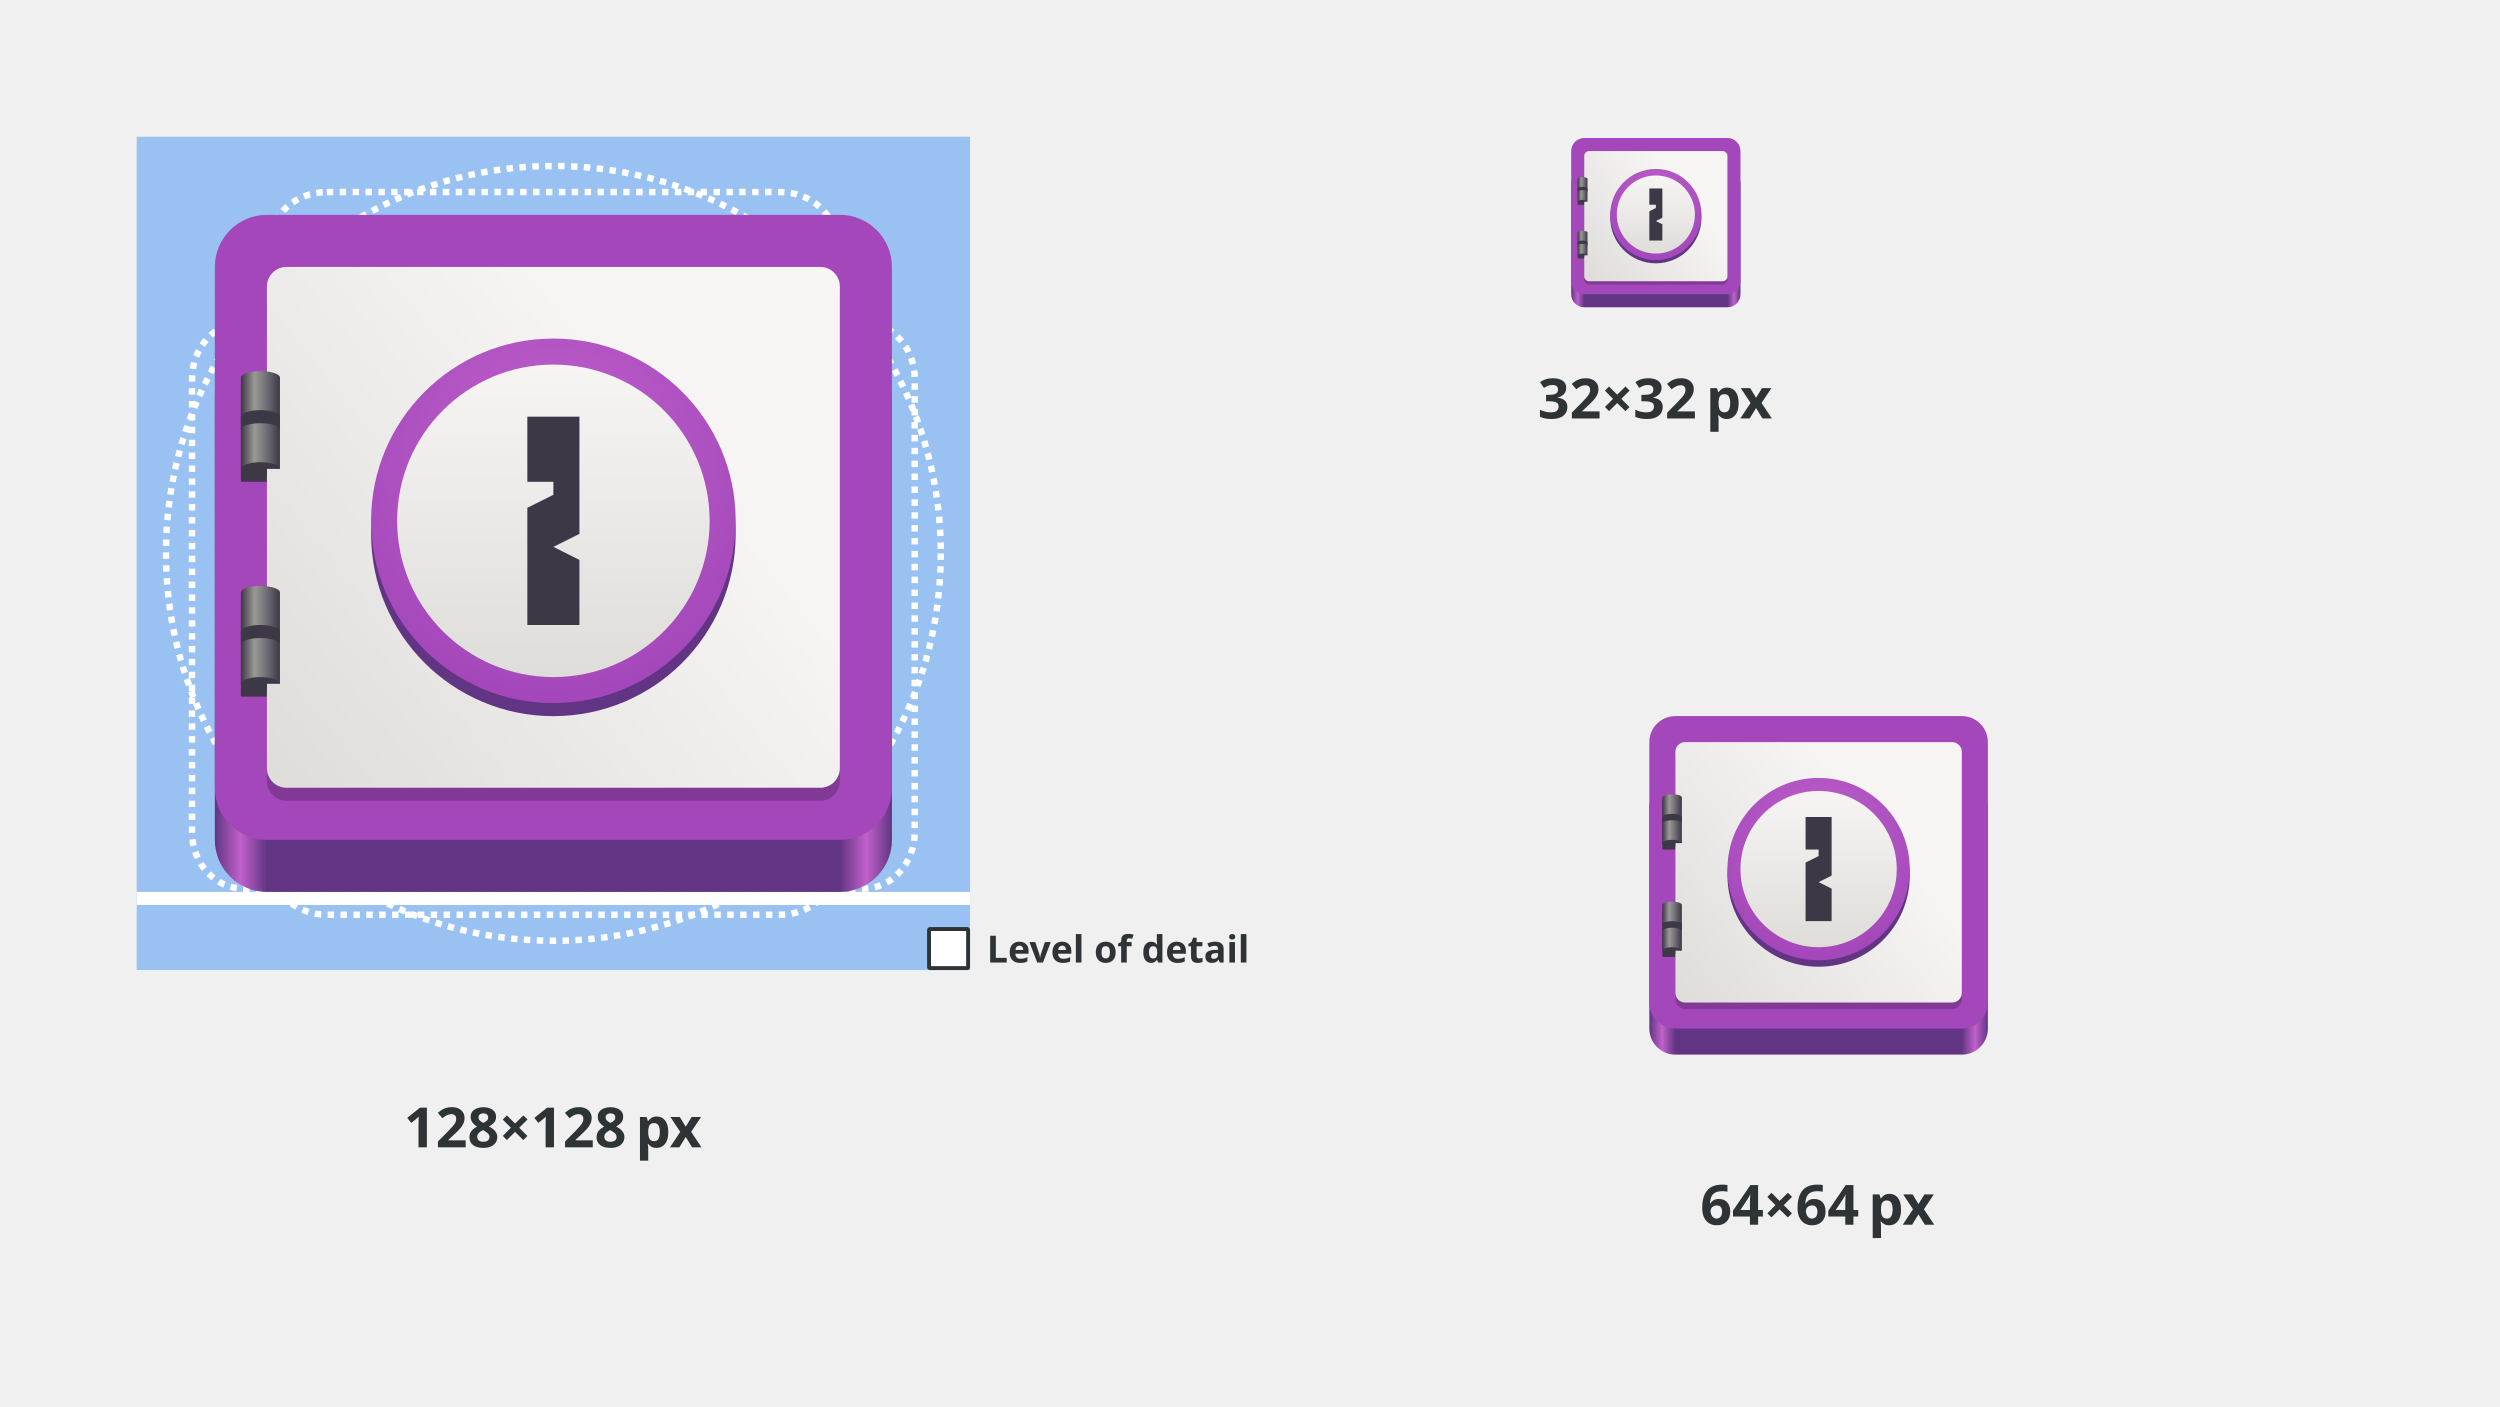
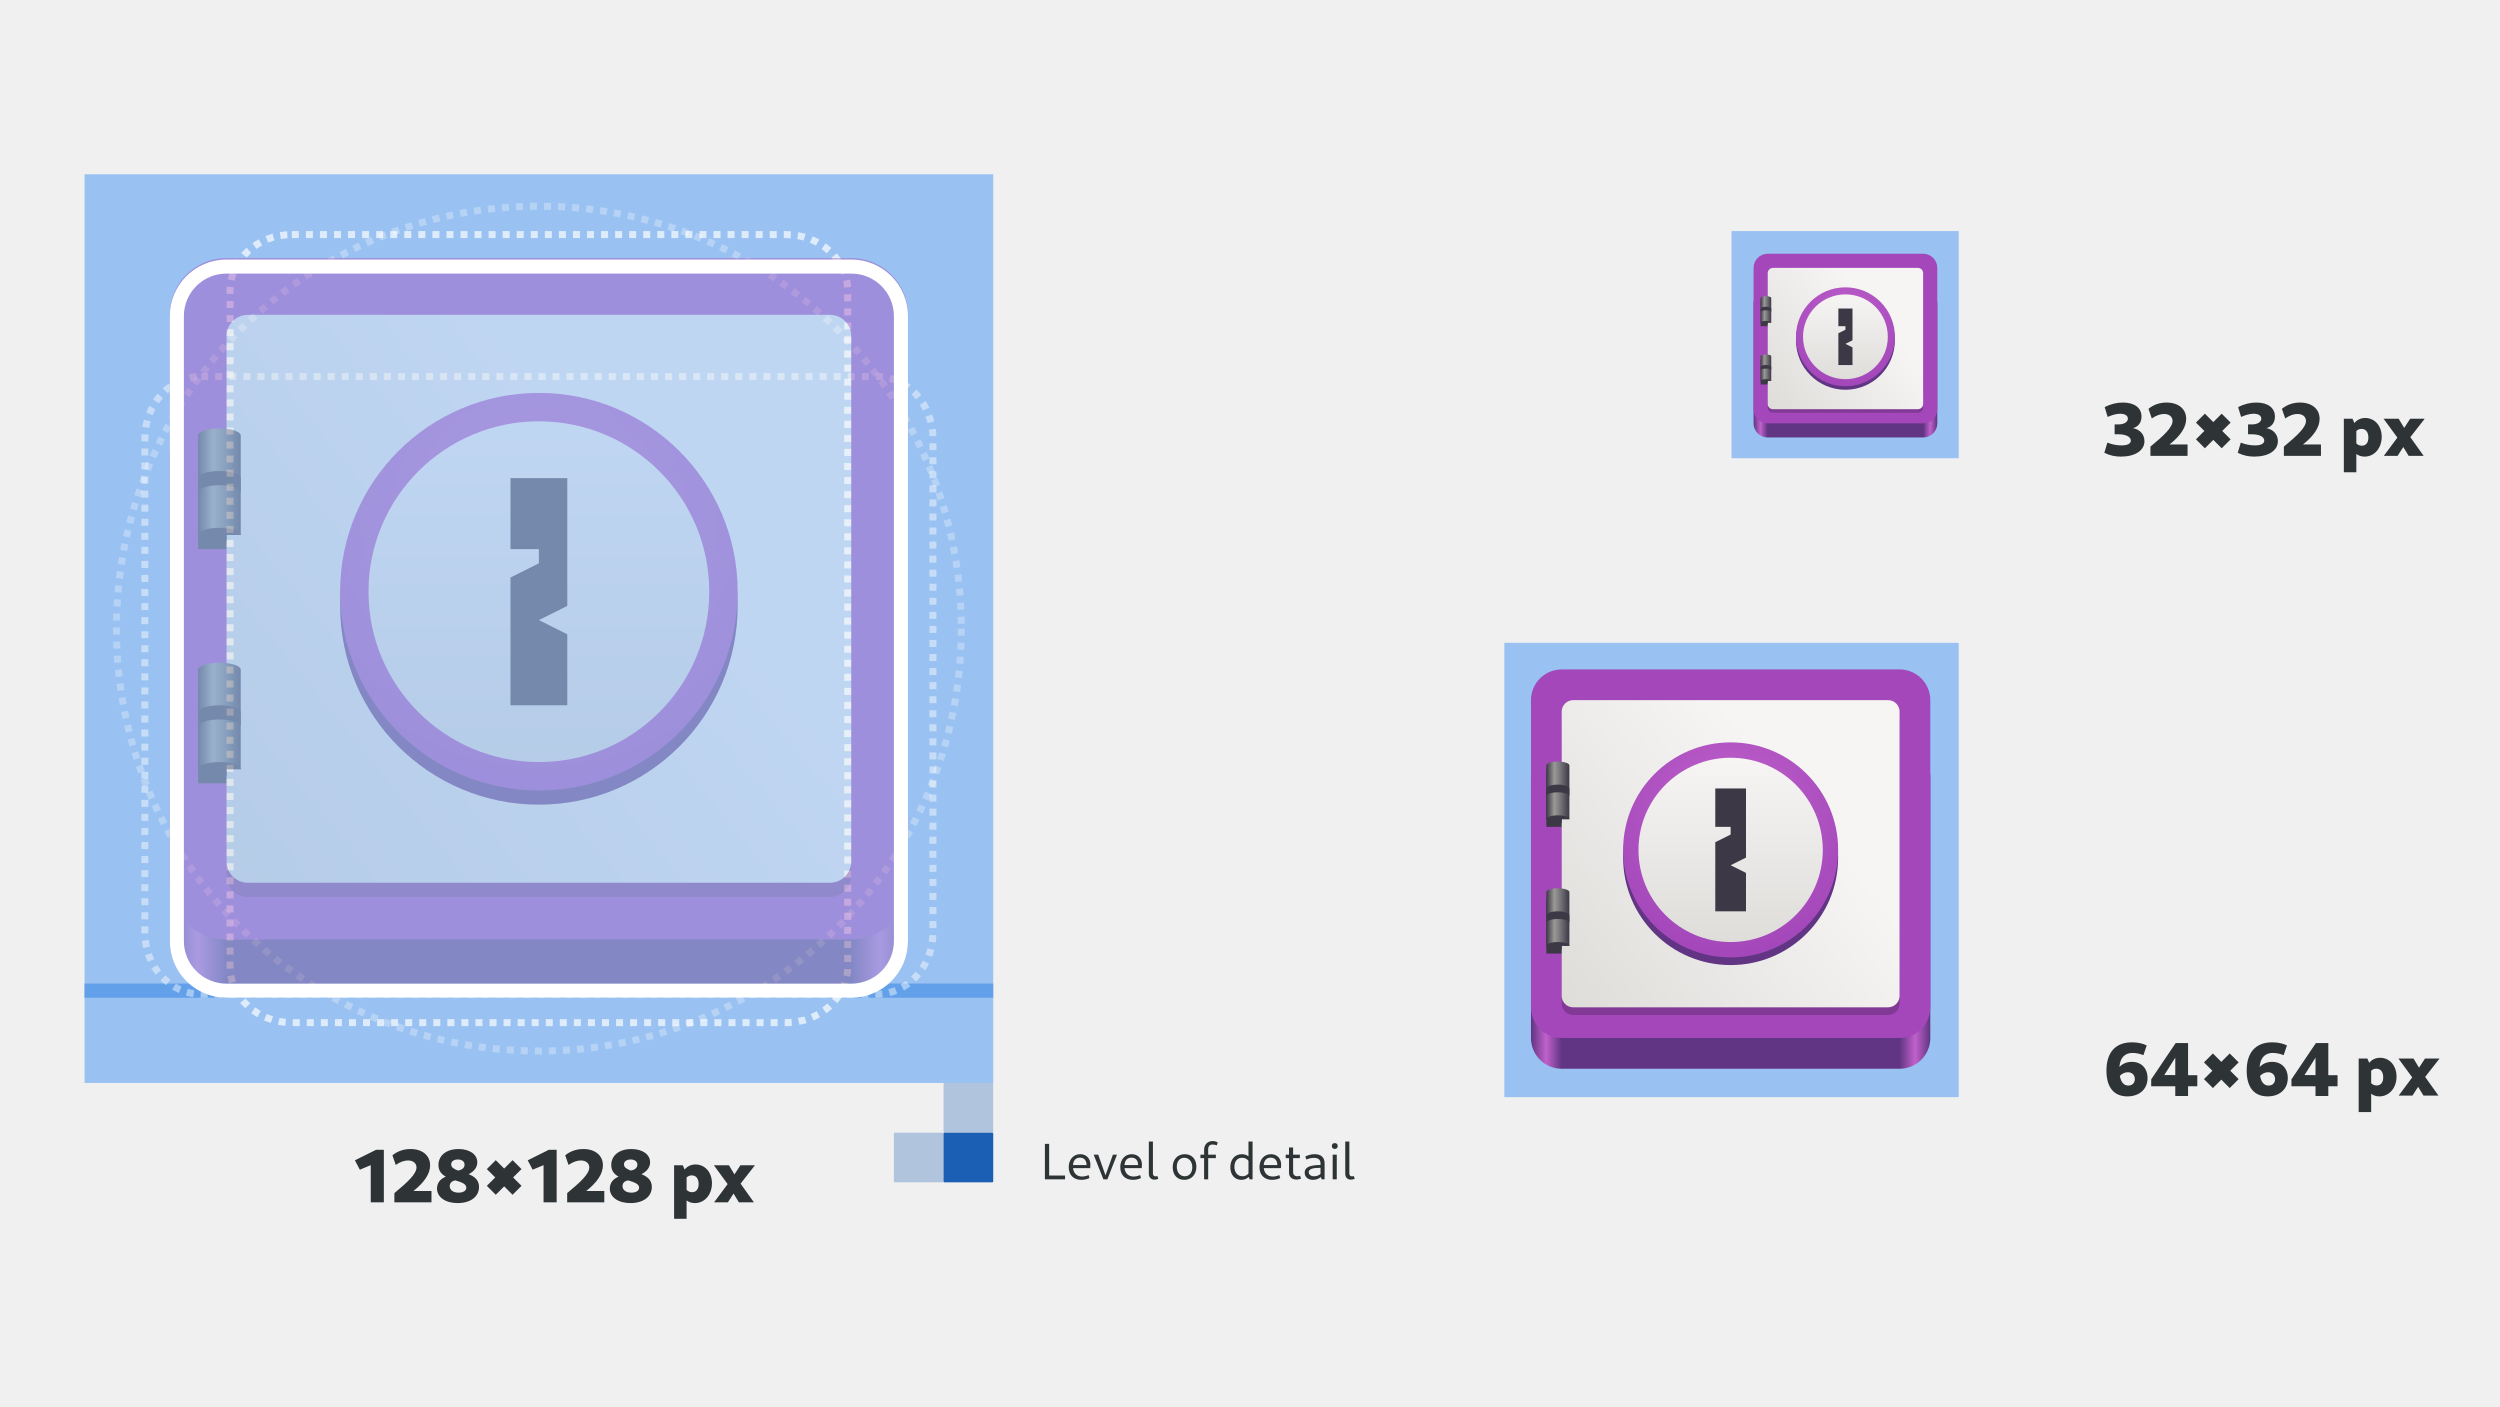
- <svg xmlns="http://www.w3.org/2000/svg" xmlns:xlink="http://www.w3.org/1999/xlink" height="1080" width="1920" version="1.1" id="svg189">
-   <defs id="defs57">
-     <linearGradient xlink:href="#a" id="r" gradientUnits="userSpaceOnUse" x1="48" y1="204" x2="464" y2="204" gradientTransform="matrix(.25 0 0 .25 0 225)" />
+ <svg xmlns="http://www.w3.org/2000/svg" xmlns:xlink="http://www.w3.org/1999/xlink" height="1080" width="1920">
+   <defs>
+     <linearGradient xlink:href="#a" id="f" gradientUnits="userSpaceOnUse" x1="48" y1="204" x2="464" y2="204" gradientTransform="matrix(.25 0 0 .25 0 225)" />
    <linearGradient id="a">
-       <stop offset="0" stop-color="#613583" id="stop3" />
-       <stop offset=".038" stop-color="#c061cb" id="stop5" />
-       <stop offset=".077" stop-color="#613583" id="stop7" />
-       <stop offset=".923" stop-color="#613583" id="stop9" />
-       <stop offset=".962" stop-color="#c061cb" id="stop11" />
-       <stop offset="1" stop-color="#613583" id="stop13" />
+       <stop offset="0" stop-color="#613583" />
+       <stop offset=".038" stop-color="#c061cb" />
+       <stop offset=".077" stop-color="#613583" />
+       <stop offset=".923" stop-color="#613583" />
+       <stop offset=".962" stop-color="#c061cb" />
+       <stop offset="1" stop-color="#613583" />
    </linearGradient>
-     <linearGradient xlink:href="#b" id="s" gradientUnits="userSpaceOnUse" x1="51.952" y1="209.311" x2="108" y2="260" gradientTransform="matrix(1.02326 0 0 1.14286 -129.489 -28.572)" />
+     <linearGradient xlink:href="#b" id="g" gradientUnits="userSpaceOnUse" x1="51.952" y1="209.311" x2="108" y2="260" gradientTransform="matrix(1.02326 0 0 1.14286 -129.489 -28.572)" />
    <linearGradient id="b">
-       <stop offset="0" stop-color="#f6f5f4" id="stop17" />
-       <stop offset="1" stop-color="#deddda" id="stop19" />
+       <stop offset="0" stop-color="#f6f5f4" />
+       <stop offset="1" stop-color="#deddda" />
    </linearGradient>
    <linearGradient id="e">
-       <stop offset="0" stop-color="#c061cb" id="stop22" />
-       <stop offset="1" stop-color="#a347ba" id="stop24" />
+       <stop offset="0" stop-color="#c061cb" />
+       <stop offset="1" stop-color="#a347ba" />
    </linearGradient>
+     <linearGradient xlink:href="#c" id="i" gradientUnits="userSpaceOnUse" gradientTransform="matrix(.75 0 0 .7 -29 109)" x1="60" y1="199.856" x2="68" y2="199.856" />
+     <linearGradient id="c">
+       <stop offset="0" stop-color="#3d3846" />
+       <stop offset=".351" stop-color="#9a9996" />
+       <stop offset=".602" stop-color="#77767b" />
+       <stop offset="1" stop-color="#3d3846" />
+     </linearGradient>
+     <linearGradient xlink:href="#c" id="j" gradientUnits="userSpaceOnUse" gradientTransform="matrix(.75 0 0 .7 -29 76)" x1="60" y1="199.856" x2="68" y2="199.856" />
+     <linearGradient xlink:href="#d" id="k" x1="-254" y1="64" x2="-206" y2="64" gradientUnits="userSpaceOnUse" gradientTransform="translate(-1)" />
+     <linearGradient id="d">
+       <stop offset="0" stop-color="#deddda" />
+       <stop offset="1" stop-color="#f6f5f4" />
+     </linearGradient>
+     <linearGradient xlink:href="#a" id="r" gradientUnits="userSpaceOnUse" gradientTransform="matrix(.25 0 0 .25 0 225)" x1="48" y1="204" x2="464" y2="204" />
+     <linearGradient xlink:href="#b" id="s" gradientUnits="userSpaceOnUse" gradientTransform="matrix(1.02326 0 0 1.14286 -129.489 -28.572)" x1="51.952" y1="209.311" x2="108" y2="260" />
    <linearGradient xlink:href="#c" id="u" gradientUnits="userSpaceOnUse" gradientTransform="matrix(.75 0 0 .7 -29 109)" x1="60" y1="199.856" x2="68" y2="199.856" />
-     <linearGradient id="c">
-       <stop offset="0" stop-color="#3d3846" id="stop28" />
-       <stop offset=".351" stop-color="#9a9996" id="stop30" />
-       <stop offset=".602" stop-color="#77767b" id="stop32" />
-       <stop offset="1" stop-color="#3d3846" id="stop34" />
-     </linearGradient>
    <linearGradient xlink:href="#c" id="v" gradientUnits="userSpaceOnUse" gradientTransform="matrix(.75 0 0 .7 -29 76)" x1="60" y1="199.856" x2="68" y2="199.856" />
-     <linearGradient xlink:href="#d" id="w" x1="-254" y1="64" x2="-206" y2="64" gradientUnits="userSpaceOnUse" gradientTransform="translate(-1)" />
-     <linearGradient id="d">
-       <stop offset="0" stop-color="#deddda" id="stop39" />
-       <stop offset="1" stop-color="#f6f5f4" id="stop41" />
-     </linearGradient>
-     <linearGradient xlink:href="#a" id="f" gradientUnits="userSpaceOnUse" gradientTransform="matrix(0.25,0,0,0.25,0,225)" x1="48" y1="204" x2="464" y2="204" />
-     <linearGradient xlink:href="#b" id="g" gradientUnits="userSpaceOnUse" gradientTransform="matrix(1.02326,0,0,1.14286,-129.489,-28.572)" x1="51.952" y1="209.311" x2="108" y2="260" />
-     <linearGradient xlink:href="#c" id="i" gradientUnits="userSpaceOnUse" gradientTransform="matrix(0.75,0,0,0.7,-29,109)" x1="60" y1="199.856" x2="68" y2="199.856" />
-     <linearGradient xlink:href="#c" id="j" gradientUnits="userSpaceOnUse" gradientTransform="matrix(0.75,0,0,0.7,-29,76)" x1="60" y1="199.856" x2="68" y2="199.856" />
-     <linearGradient xlink:href="#d" id="k" gradientUnits="userSpaceOnUse" gradientTransform="translate(-1)" x1="-254" y1="64" x2="-206" y2="64" />
+     <linearGradient xlink:href="#d" id="w" gradientUnits="userSpaceOnUse" gradientTransform="translate(-1)" x1="-254" y1="64" x2="-206" y2="64" />
    <linearGradient xlink:href="#a" id="l" gradientUnits="userSpaceOnUse" gradientTransform="matrix(.25 0 0 .25 0 225)" x1="48" y1="204" x2="464" y2="204" />
    <linearGradient xlink:href="#b" id="m" gradientUnits="userSpaceOnUse" gradientTransform="matrix(1.02326 0 0 1.14286 -129.489 -28.572)" x1="51.952" y1="209.311" x2="108" y2="260" />
    <linearGradient xlink:href="#c" id="o" gradientUnits="userSpaceOnUse" gradientTransform="matrix(.75 0 0 .7 -29 109)" x1="60" y1="199.856" x2="68" y2="199.856" />
    <linearGradient xlink:href="#c" id="p" gradientUnits="userSpaceOnUse" gradientTransform="matrix(.75 0 0 .7 -29 76)" x1="60" y1="199.856" x2="68" y2="199.856" />
    <linearGradient xlink:href="#d" id="q" gradientUnits="userSpaceOnUse" gradientTransform="translate(-1)" x1="-254" y1="64" x2="-206" y2="64" />
-     <radialGradient r="24" fy="64" fx="-223" cy="64" cx="-223" gradientTransform="translate(126.389 -35.555) scale(1.55555)" gradientUnits="userSpaceOnUse" id="t" xlink:href="#e" />
-     <radialGradient xlink:href="#e" id="h" gradientUnits="userSpaceOnUse" gradientTransform="matrix(1.55555,0,0,1.55555,126.389,-35.555)" cx="-223" cy="64" fx="-223" fy="64" r="24" />
+     <radialGradient r="24" fy="64" fx="-223" cy="64" cx="-223" gradientTransform="translate(126.389 -35.555) scale(1.55555)" gradientUnits="userSpaceOnUse" id="h" xlink:href="#e" />
+     <radialGradient xlink:href="#e" id="t" gradientUnits="userSpaceOnUse" gradientTransform="translate(126.389 -35.555) scale(1.55555)" cx="-223" cy="64" fx="-223" fy="64" r="24" />
    <radialGradient xlink:href="#e" id="n" gradientUnits="userSpaceOnUse" gradientTransform="translate(126.389 -35.555) scale(1.55555)" cx="-223" cy="64" fx="-223" fy="64" r="24" />
  </defs>
-   <text style="line-height:0%;-inkscape-font-specification:'Cantarell, Ultra-Bold';font-variant-ligatures:normal;font-variant-caps:normal;font-variant-numeric:normal;font-variant-east-asian:normal;text-align:center;fill:#2e3436" x="1395.767" y="940.605" font-weight="800" font-size="42.667px" font-family="Cantarell" letter-spacing="0" word-spacing="0" text-anchor="middle" fill="#fff" stroke-width="4.273" id="text63">
-     <tspan style="line-height:1.25;-inkscape-font-specification:'Cantarell, Ultra-Bold';font-variant-ligatures:normal;font-variant-caps:normal;font-variant-numeric:normal;font-variant-east-asian:normal;fill:#2e3436" x="1395.767" y="940.605" id="tspan61">64×64 px</tspan>
-   </text>
-   <text y="321.374" x="1271.024" style="line-height:0%;-inkscape-font-specification:'Cantarell, Ultra-Bold';font-variant-ligatures:normal;font-variant-caps:normal;font-variant-numeric:normal;font-variant-east-asian:normal;text-align:center;fill:#2e3436" font-weight="800" font-size="42.667px" font-family="Cantarell" letter-spacing="0" word-spacing="0" text-anchor="middle" fill="#fff" stroke-width="4.273" id="text71">
-     <tspan y="321.374" x="1271.024" style="line-height:1.25;-inkscape-font-specification:'Cantarell, Ultra-Bold';font-variant-ligatures:normal;font-variant-caps:normal;font-variant-numeric:normal;font-variant-east-asian:normal;fill:#2e3436" id="tspan69">32×32 px</tspan>
-   </text>
-   <text style="line-height:0%;-inkscape-font-specification:'Cantarell, Ultra-Bold';font-variant-ligatures:normal;font-variant-caps:normal;font-variant-numeric:normal;font-variant-east-asian:normal;text-align:center;fill:#2e3436;stroke-width:4.273" x="424.595" y="881.176" font-weight="800" font-size="42.668px" font-family="Cantarell" letter-spacing="0" word-spacing="0" text-anchor="middle" fill="#ffffff" id="text81">
-     <tspan style="line-height:1.25;-inkscape-font-specification:'Cantarell, Ultra-Bold';font-variant-ligatures:normal;font-variant-caps:normal;font-variant-numeric:normal;font-variant-east-asian:normal;fill:#2e3436;stroke-width:4.273" x="424.595" y="881.176" id="tspan79">128×128 px</tspan>
-   </text>
-   <g transform="matrix(1.25,0,0,1.25,1191.685,-124)" id="g111">
-     <rect ry="8" rx="8" y="204" x="12" height="84" width="104" style="fill:url(#f);marker:none" fill="url(#f)" id="rect85" />
-     <rect style="marker:none" width="104" height="96" x="12" y="184" rx="8" ry="8" fill="#a347ba" id="rect87" />
-     <rect ry="3" rx="3" y="194" x="-108" height="80" width="88" style="marker:none" transform="scale(-1,1)" opacity="0.2" id="rect89" />
-     <path fill="#3d3846" d="m 16,244 h 6 v 14 h -6 z m 0,-34 h 6 v 15 h -6 z" id="path91" />
-     <rect ry="3" rx="3" y="192" x="-108" height="80" width="88" style="fill:url(#g);marker:none" transform="scale(-1,1)" fill="url(#g)" id="rect93" />
-     <circle transform="rotate(-90)" r="28" cy="64" cx="-233" fill="#613583" id="circle95" />
-     <circle cx="-231" cy="64" r="28" transform="rotate(-90)" fill="url(#h)" id="circle97" style="fill:url(#h)" />
-     <path d="m 19,241 a 3,1 0 0 0 -3,1 v 14 h 6 v -14 a 3,1 0 0 0 -3,-1 z" fill="url(#i)" id="path99" style="fill:url(#i)" />
-     <path style="marker:none" d="m 19,255 a 3,1 0 0 0 -3,1 3,1 0 0 0 3,1 3,1 0 0 0 1,-0.059 V 256 h 2 a 3,1 0 0 0 -3,-1 z m 0,-8 c -1.656,0 -3,0.447 -3,1 v 2 c 0,-0.553 1.344,-1 3,-1 1.657,0 3,0.447 3,1 v -2 c 0,-0.553 -1.343,-1 -3,-1 z m 1.198,2.916 -0.057,0.008 z" fill="#3d3846" id="path101" />
-     <path d="m 19,208 a 3,1 0 0 0 -3,1 v 14 h 6 v -14 a 3,1 0 0 0 -3,-1 z" fill="url(#j)" id="path103" style="fill:url(#j)" />
-     <path d="m 19,222 a 3,1 0 0 0 -3,1 3,1 0 0 0 3,1 3,1 0 0 0 1,-0.059 V 223 h 2 a 3,1 0 0 0 -3,-1 z m 0,-8 c -1.656,0 -3,0.447 -3,1 v 2 c 0,-0.553 1.344,-1 3,-1 1.657,0 3,0.447 3,1 v -2 c 0,-0.553 -1.343,-1 -3,-1 z m 1.198,2.916 -0.057,0.008 z" style="marker:none" fill="#3d3846" id="path105" />
-     <circle r="24" cy="64" cx="-231" transform="rotate(-90)" fill="url(#k)" id="circle107" style="fill:url(#k)" />
-     <path d="m 68,215 h -8 v 10 h 4 v 2 l -4,2 v 18 h 8 v -10 l -4,-2 4,-2 z" fill="#3d3846" id="path109" />
-   </g>
-   <g transform="matrix(2.5 0 0 2.5 1236.684 89.953)" id="g139">
-     <rect ry="8" rx="8" y="204" x="12" height="84" width="104" style="marker:none" fill="url(#l)" id="rect113" />
-     <rect style="marker:none" width="104" height="96" x="12" y="184" rx="8" ry="8" fill="#a347ba" id="rect115" />
-     <rect ry="3" rx="3" y="194" x="-108" height="80" width="88" style="marker:none" transform="scale(-1 1)" opacity=".2" id="rect117" />
-     <path fill="#3d3846" d="M16 244h6v14h-6zm0-34h6v15h-6z" id="path119" />
-     <rect ry="3" rx="3" y="192" x="-108" height="80" width="88" style="marker:none" transform="scale(-1 1)" fill="url(#m)" id="rect121" />
-     <circle transform="rotate(-90)" r="28" cy="64" cx="-233" fill="#613583" id="circle123" />
-     <circle cx="-231" cy="64" r="28" transform="rotate(-90)" fill="url(#n)" id="circle125" />
-     <path d="M19 241a3 1 0 00-3 1v14h6v-14a3 1 0 00-3-1z" fill="url(#o)" id="path127" />
-     <path style="marker:none" d="M19 255a3 1 0 00-3 1 3 1 0 003 1 3 1 0 001-.059V256h2a3 1 0 00-3-1zm0-8c-1.656 0-3 .447-3 1v2c0-.553 1.344-1 3-1 1.657 0 3 .447 3 1v-2c0-.553-1.343-1-3-1zm1.198 2.916l-.057.008.057-.008z" fill="#3d3846" id="path129" />
-     <path d="M19 208a3 1 0 00-3 1v14h6v-14a3 1 0 00-3-1z" fill="url(#p)" id="path131" />
-     <path d="M19 222a3 1 0 00-3 1 3 1 0 003 1 3 1 0 001-.059V223h2a3 1 0 00-3-1zm0-8c-1.656 0-3 .447-3 1v2c0-.553 1.344-1 3-1 1.657 0 3 .447 3 1v-2c0-.553-1.343-1-3-1zm1.198 2.916l-.057.008.057-.008z" style="marker:none" fill="#3d3846" id="path133" />
-     <circle r="24" cy="64" cx="-231" transform="rotate(-90)" fill="url(#q)" id="circle135" />
-     <path d="M68 215h-8v10h4v2l-4 2v18h8v-10l-4-2 4-2z" fill="#3d3846" id="path137" />
-   </g>
-   <text style="line-height:0%;-inkscape-font-specification:'Cantarell, Ultra-Bold';font-variant-ligatures:normal;font-variant-caps:normal;font-variant-numeric:normal;font-variant-east-asian:normal;text-align:center;fill:#2e3436" x="858.679" y="739.245" font-weight="800" font-size="28.806px" font-family="Cantarell" letter-spacing="0" word-spacing="0" text-anchor="middle" fill="#99c1f1" stroke-width="2.885" id="text143">
-     <tspan style="line-height:1.25;-inkscape-font-specification:'Cantarell, Ultra-Bold';font-variant-ligatures:normal;font-variant-caps:normal;font-variant-numeric:normal;font-variant-east-asian:normal;fill:#2e3436" x="858.679" y="739.245" id="tspan141">Level of detail</tspan>
-   </text>
-   <path style="marker:none;fill:#99c1f1" fill="#99c1f1" d="M 105,105 H 745 V 745 H 105 Z" id="path145" />
-   <circle style="marker:none" r="297.521" cy="425" cx="425" fill="none" stroke="#ffffff" stroke-width="4.95" stroke-dasharray="4.95, 4.95" id="circle147" />
-   <rect style="marker:none" width="435.05" height="555.05" x="207.475" y="147.475" rx="43.505" ry="39.646" fill="none" stroke="#ffffff" stroke-width="4.95" stroke-dasharray="4.95, 4.95" id="rect149" />
-   <rect style="marker:none" width="515.047" height="515.047" x="167.476" y="167.476" rx="39.619" ry="39.619" opacity="0.1" fill="none" stroke="#000000" stroke-width="4.95" stroke-dasharray="4.95, 4.95" id="rect151" />
-   <rect style="marker:none" width="555.05" height="435.05" x="147.475" y="247.475" rx="39.646" ry="43.505" fill="none" stroke="#ffffff" stroke-width="4.95" stroke-dasharray="4.95, 4.95" id="rect153" />
-   <path d="M 105,690 H 745" fill="none" stroke="#ffffff" stroke-width="10" id="path155" />
-   <rect width="30" height="30" x="713.5" y="713.5" rx=".57" ry=".57" opacity=".4" fill="#fff" stroke="#1a5fb4" stroke-width="3" id="rect159" style="opacity:1;stroke:#2e3436" />
-   <g transform="matrix(5 0 0 5 104.998 -754.999)" id="g187">
-     <rect ry="8" rx="8" y="204" x="12" height="84" width="104" style="marker:none" fill="url(#r)" id="rect161" />
-     <rect style="marker:none" width="104" height="96" x="12" y="184" rx="8" ry="8" fill="#a347ba" id="rect163" />
-     <rect ry="3" rx="3" y="194" x="-108" height="80" width="88" style="marker:none" transform="scale(-1 1)" opacity=".2" id="rect165" />
-     <path fill="#3d3846" d="M16 244h6v14h-6zm0-34h6v15h-6z" id="path167" />
-     <rect ry="3" rx="3" y="192" x="-108" height="80" width="88" style="marker:none" transform="scale(-1 1)" fill="url(#s)" id="rect169" />
-     <circle transform="rotate(-90)" r="28" cy="64" cx="-233" fill="#613583" id="circle171" />
-     <circle cx="-231" cy="64" r="28" transform="rotate(-90)" fill="url(#t)" id="circle173" />
-     <path d="M19 241a3 1 0 00-3 1v14h6v-14a3 1 0 00-3-1z" fill="url(#u)" id="path175" />
-     <path style="marker:none" d="M19 255a3 1 0 00-3 1 3 1 0 003 1 3 1 0 001-.059V256h2a3 1 0 00-3-1zm0-8c-1.656 0-3 .447-3 1v2c0-.553 1.344-1 3-1 1.657 0 3 .447 3 1v-2c0-.553-1.343-1-3-1zm1.198 2.916l-.057.008.057-.008z" fill="#3d3846" id="path177" />
-     <path d="M19 208a3 1 0 00-3 1v14h6v-14a3 1 0 00-3-1z" fill="url(#v)" id="path179" />
-     <path d="M19 222a3 1 0 00-3 1 3 1 0 003 1 3 1 0 001-.059V223h2a3 1 0 00-3-1zm0-8c-1.656 0-3 .447-3 1v2c0-.553 1.344-1 3-1 1.657 0 3 .447 3 1v-2c0-.553-1.343-1-3-1zm1.198 2.916l-.057.008.057-.008z" style="marker:none" fill="#3d3846" id="path181" />
-     <circle r="24" cy="64" cx="-231" transform="rotate(-90)" fill="url(#w)" id="circle183" />
-     <path d="M68 215h-8v10h4v2l-4 2v18h8v-10l-4-2 4-2z" fill="#3d3846" id="path185" />
+   <g transform="translate(-305.002 -194.186) scale(1.36301)">
+     <g aria-label="64×64 px" style="line-height:0%;-inkscape-font-specification:'Cantarell, Ultra-Bold';font-variant-ligatures:normal;font-variant-caps:normal;font-variant-numeric:normal;font-variant-east-asian:normal;text-align:center" font-weight="800" font-size="42.667" font-family="Cantarell" letter-spacing="0" word-spacing="0" text-anchor="middle" fill="#2e3436" stroke-width="4.273">
+       <path d="M1422.48 760.239c6.827 0 11.35-4.139 11.35-10.326 0-5.546-3.542-9.13-8.832-9.13-2.817 0-5.206.98-7.04 2.9.426-5.162 2.943-7.935 7.423-7.935 1.92 0 4.352.512 6.102 1.28l1.877-5.504c-2.261-1.11-5.077-1.75-8.277-1.75-9.43 0-14.422 5.76-14.422 15.958 0 9.515 4.31 14.507 11.82 14.507zm-4.267-11.563c1.195-1.28 2.86-2.048 4.48-2.048 2.39 0 3.969 1.536 3.969 3.84 0 2.219-1.451 3.67-3.67 3.67-2.517 0-4.181-1.963-4.779-5.462zM1449.446 760.025h7.21v-5.504h5.206v-6.23h-5.206v-18.09h-6.997l-13.781 20.438v3.882h13.568zm0-11.776l-6.187-.042 6.187-9.771zM1480.123 755.545l5.035-5.034-4.736-4.736 4.736-4.694-5.035-5.035-4.736 4.737-4.736-4.737-5.035 5.035 4.736 4.694-4.736 4.736 5.035 5.034 4.736-4.736zM1501.5 760.239c6.826 0 11.349-4.139 11.349-10.326 0-5.546-3.542-9.13-8.832-9.13-2.816 0-5.206.98-7.04 2.9.426-5.162 2.944-7.935 7.424-7.935 1.92 0 4.352.512 6.101 1.28l1.877-5.504c-2.26-1.11-5.077-1.75-8.277-1.75-9.43 0-14.421 5.76-14.421 15.958 0 9.515 4.309 14.507 11.818 14.507zm-4.267-11.563c1.194-1.28 2.858-2.048 4.48-2.048 2.389 0 3.968 1.536 3.968 3.84 0 2.219-1.451 3.67-3.67 3.67-2.517 0-4.181-1.963-4.778-5.462zM1528.465 760.025h7.21v-5.504h5.206v-6.23h-5.205v-18.09h-6.998l-13.781 20.438v3.882h13.568zm0-11.776l-6.187-.042 6.187-9.771zM1564.476 760.239c5.504 0 9.642-4.736 9.642-11.136 0-6.187-3.882-10.624-9.258-10.624-2.56 0-4.651 1.024-6.144 2.858l-1.024-2.432h-4.907v30.166h7.04v-10.326c1.28.982 2.859 1.494 4.65 1.494zm-4.651-7.467v-6.955c.725-.768 1.75-1.194 2.901-1.194 2.39 0 3.883 1.792 3.883 4.864 0 2.901-1.365 4.608-3.712 4.608-1.195 0-2.304-.47-3.072-1.323zM1575.313 759.812h7.765l3.2-4.95 3.03 4.95h8.448l-7.51-10.539 8.107-10.368h-8.192l-3.37 5.163-3.115-5.163h-8.49l7.765 10.624z" style="line-height:1.25;-inkscape-font-specification:'Cantarell, Ultra-Bold';font-variant-ligatures:normal;font-variant-caps:normal;font-variant-numeric:normal;font-variant-east-asian:normal" />
+     </g>
+     <g aria-label="32×32 px" style="line-height:0%;-inkscape-font-specification:'Cantarell, Ultra-Bold';font-variant-ligatures:normal;font-variant-caps:normal;font-variant-numeric:normal;font-variant-east-asian:normal;text-align:center" font-weight="800" font-size="42.667" font-family="Cantarell" letter-spacing="0" word-spacing="0" text-anchor="middle" fill="#2e3436" stroke-width="4.273">
+       <path d="M1418.858 399.75c7.979 0 13.227-3.456 13.227-8.704 0-3.755-2.517-6.571-6.443-7.34 2.944-.767 4.78-3.156 4.78-6.485 0-4.949-3.926-7.936-10.497-7.936-3.499 0-6.997.854-10.24 2.603l1.664 5.504c2.645-1.152 4.95-1.792 7.04-1.792 2.645 0 4.352 1.024 4.352 2.73 0 1.964-2.176 3.286-5.419 3.286h-2.048v5.547h2.048c4.31 0 7.083 1.408 7.083 3.541 0 1.75-1.877 2.73-5.248 2.73-2.603 0-5.504-.554-7.979-1.578l-1.706 5.76c3.157 1.494 5.888 2.134 9.386 2.134zM1435.456 399.323h20.907v-6.4h-10.155c6.272-4.992 9.386-9.77 9.386-14.464 0-5.547-4.352-9.174-11.05-9.174-3.84 0-7.339 1.195-10.198 3.542l1.878 5.418c2.39-1.664 4.736-2.517 6.87-2.517 2.943 0 4.82 1.579 4.82 3.883 0 3.67-4.736 8.107-12.458 14.507zM1475.605 395.056l5.035-5.034-4.736-4.736 4.736-4.694-5.035-5.035-4.736 4.737-4.736-4.737-5.035 5.035 4.736 4.694-4.736 4.736 5.035 5.034 4.736-4.736zM1494.037 399.75c7.98 0 13.227-3.456 13.227-8.704 0-3.755-2.517-6.571-6.443-7.34 2.944-.767 4.78-3.156 4.78-6.485 0-4.949-3.926-7.936-10.497-7.936-3.499 0-6.997.854-10.24 2.603l1.664 5.504c2.645-1.152 4.95-1.792 7.04-1.792 2.645 0 4.352 1.024 4.352 2.73 0 1.964-2.176 3.286-5.419 3.286h-2.048v5.547h2.048c4.31 0 7.083 1.408 7.083 3.541 0 1.75-1.877 2.73-5.248 2.73-2.603 0-5.504-.554-7.979-1.578l-1.706 5.76c3.157 1.494 5.888 2.134 9.386 2.134zM1510.635 399.323h20.907v-6.4h-10.155c6.272-4.992 9.387-9.77 9.387-14.464 0-5.547-4.352-9.174-11.051-9.174-3.84 0-7.339 1.195-10.198 3.542l1.878 5.418c2.39-1.664 4.736-2.517 6.87-2.517 2.943 0 4.82 1.579 4.82 3.883 0 3.67-4.735 8.107-12.458 14.507zM1556.118 399.75c5.504 0 9.642-4.736 9.642-11.136 0-6.187-3.882-10.625-9.258-10.625-2.56 0-4.651 1.025-6.144 2.86l-1.024-2.433h-4.907v30.166h7.04v-10.326c1.28.982 2.859 1.494 4.65 1.494zm-4.651-7.467v-6.955c.725-.768 1.75-1.194 2.901-1.194 2.39 0 3.883 1.792 3.883 4.864 0 2.9-1.365 4.608-3.712 4.608-1.195 0-2.304-.47-3.072-1.323zM1566.955 399.323h7.765l3.2-4.95 3.03 4.95h8.448l-7.51-10.539 8.107-10.368h-8.192l-3.37 5.163-3.115-5.163h-8.491l7.765 10.624z" style="line-height:1.25;-inkscape-font-specification:'Cantarell, Ultra-Bold';font-variant-ligatures:normal;font-variant-caps:normal;font-variant-numeric:normal;font-variant-east-asian:normal" />
+     </g>
+     <g aria-label="128×128 px" style="line-height:0%;-inkscape-font-specification:'Cantarell, Ultra-Bold';font-variant-ligatures:normal;font-variant-caps:normal;font-variant-numeric:normal;font-variant-east-asian:normal;text-align:center" font-weight="800" font-size="42.668" font-family="Cantarell" letter-spacing="0" word-spacing="0" text-anchor="middle" fill="#2e3436" stroke-width="4.273">
+       <path d="M432.672 819.938h7.381v-29.612h-4.394l-11.905 5.931 2.774 5.291 6.144-2.56zM445.984 819.938h20.907v-6.4h-10.155c6.273-4.992 9.387-9.771 9.387-14.465 0-5.547-4.352-9.173-11.05-9.173-3.84 0-7.34 1.194-10.198 3.541l1.877 5.419c2.39-1.664 4.736-2.517 6.87-2.517 2.944 0 4.821 1.578 4.821 3.882 0 3.67-4.736 8.107-12.459 14.507zM481.654 820.365c7.254 0 12.033-3.67 12.033-9.089 0-4.01-2.688-5.93-5.846-7.21 3.115-1.537 4.864-3.926 4.864-6.7 0-4.48-4.352-7.466-10.581-7.466-6.827 0-11.307 3.627-11.307 9.003 0 3.328 1.792 5.248 4.139 6.57-3.158 1.238-4.95 3.627-4.95 6.657 0 4.907 4.736 8.235 11.648 8.235zm-1.322-12.8c3.285 1.023 6.187 1.877 6.187 4.138 0 1.621-1.664 2.773-4.395 2.773-2.987 0-4.95-1.45-4.95-3.712 0-1.706 1.11-2.816 3.158-3.2zm1.493-5.548c-2.219-.81-3.84-1.749-3.84-3.498 0-1.58 1.45-2.731 3.755-2.731 2.304 0 3.797 1.152 3.797 2.944 0 1.75-1.493 2.987-3.712 3.285zM512.589 815.671l5.035-5.035-4.737-4.736 4.737-4.693-5.035-5.035-4.736 4.736-4.737-4.736-5.034 5.035 4.736 4.693-4.736 4.736 5.034 5.035 4.737-4.736zM530.04 819.938h7.381v-29.612h-4.394l-11.905 5.931 2.774 5.291 6.144-2.56zM543.352 819.938h20.908v-6.4h-10.155c6.272-4.992 9.387-9.771 9.387-14.465 0-5.547-4.353-9.173-11.051-9.173-3.84 0-7.34 1.194-10.198 3.541l1.877 5.419c2.39-1.664 4.736-2.517 6.87-2.517 2.944 0 4.821 1.578 4.821 3.882 0 3.67-4.736 8.107-12.459 14.507zM579.023 820.365c7.253 0 12.032-3.67 12.032-9.089 0-4.01-2.688-5.93-5.846-7.21 3.115-1.537 4.865-3.926 4.865-6.7 0-4.48-4.353-7.466-10.582-7.466-6.827 0-11.307 3.627-11.307 9.003 0 3.328 1.792 5.248 4.139 6.57-3.158 1.238-4.95 3.627-4.95 6.657 0 4.907 4.736 8.235 11.649 8.235zm-1.323-12.8c3.285 1.023 6.187 1.877 6.187 4.138 0 1.621-1.664 2.773-4.395 2.773-2.987 0-4.95-1.45-4.95-3.712 0-1.706 1.11-2.816 3.158-3.2zm1.493-5.548c-2.218-.81-3.84-1.749-3.84-3.498 0-1.58 1.45-2.731 3.755-2.731 2.304 0 3.797 1.152 3.797 2.944 0 1.75-1.493 2.987-3.712 3.285zM615.29 820.365c5.504 0 9.643-4.736 9.643-11.137 0-6.187-3.883-10.624-9.259-10.624-2.56 0-4.65 1.024-6.144 2.859l-1.024-2.432H603.6v30.166h7.04V818.87c1.28.982 2.86 1.494 4.651 1.494zm-4.65-7.467v-6.955c.725-.768 1.749-1.195 2.9-1.195 2.39 0 3.884 1.792 3.884 4.864 0 2.902-1.366 4.608-3.712 4.608-1.195 0-2.304-.469-3.073-1.322zM626.128 819.938h7.766l3.2-4.95 3.029 4.95h8.448l-7.51-10.539 8.108-10.368h-8.193l-3.37 5.163-3.115-5.163H626l7.766 10.624z" style="line-height:1.25;-inkscape-font-specification:'Cantarell, Ultra-Bold';font-variant-ligatures:normal;font-variant-caps:normal;font-variant-numeric:normal;font-variant-east-asian:normal" />
+     </g>
+     <g aria-label="Level of detail" style="line-height:0%;-inkscape-font-specification:'Cantarell, Normal';font-variant-ligatures:normal;font-variant-caps:normal;font-variant-numeric:normal;font-variant-east-asian:normal;text-align:center" font-weight="400" font-size="28.806" font-family="Cantarell" letter-spacing="0" word-spacing="0" text-anchor="middle" fill="#2e3436" stroke-width="2.885">
+       <path d="M812.531 806.979h11.35v-2.132h-8.96v-17.86h-2.39zM833.098 807.267c1.585 0 3.313-.374 4.552-1.037l-.519-1.67a8.701 8.701 0 01-3.63.835c-2.937 0-4.781-1.757-5.127-4.725h9.68c.057-.432.114-1.44.114-1.987 0-3.486-2.304-5.877-5.732-5.877-3.86 0-6.481 3.025-6.481 7.288 0 4.436 2.736 7.173 7.143 7.173zm-4.752-8.325c.201-2.708 1.584-4.177 3.917-4.177 2.362 0 3.745 1.527 3.745 4.177zM845.485 806.979h2.247l5.415-13.884h-2.304l-4.177 11.637-4.09-11.637h-2.564zM862.135 807.267c1.584 0 3.313-.374 4.551-1.037l-.518-1.67a8.701 8.701 0 01-3.63.835c-2.938 0-4.782-1.757-5.127-4.725h9.679c.057-.432.115-1.44.115-1.987 0-3.486-2.305-5.877-5.733-5.877-3.86 0-6.481 3.025-6.481 7.288 0 4.436 2.737 7.173 7.144 7.173zm-4.753-8.325c.202-2.708 1.584-4.177 3.918-4.177 2.362 0 3.744 1.527 3.744 4.177zM874.233 807.152c.75 0 1.642-.173 2.19-.461l-.519-1.613c-.345.144-.662.23-1.008.23-.98 0-1.498-.662-1.498-1.728V785.69h-2.304v18.177c0 1.988 1.238 3.284 3.14 3.284zM891.027 807.267c4.09 0 6.856-2.967 6.856-7.403 0-4.292-2.564-7.058-6.51-7.058-4.09 0-6.827 2.939-6.827 7.375 0 4.292 2.535 7.086 6.481 7.086zm.317-2.016c-2.679 0-4.494-2.16-4.494-5.358 0-3.083 1.642-5.07 4.206-5.07 2.68 0 4.523 2.19 4.523 5.358 0 3.053-1.671 5.07-4.235 5.07zM902.233 806.979h2.304v-11.954h4.321v-1.93h-4.32v-3.025c0-1.786.835-2.708 2.419-2.708.749 0 1.728.144 2.449.49l.49-1.729c-.894-.432-1.787-.72-2.766-.72-2.938 0-4.897 1.988-4.897 4.955v2.737h-2.074v1.93h2.074zM923.204 807.267c1.67 0 3.082-.605 4.148-1.642l.576 1.354h1.613v-21.288h-2.305v8.354c-.979-.806-2.247-1.239-3.716-1.239-3.917 0-6.51 2.939-6.51 7.346 0 4.263 2.478 7.115 6.194 7.115zm4.032-3.6c-.777 1.008-1.958 1.584-3.37 1.584-2.765 0-4.551-2.16-4.551-5.358 0-3.054 1.613-5.07 4.292-5.07 1.555 0 2.794.634 3.63 1.728zM940.574 807.267c1.584 0 3.312-.374 4.55-1.037l-.518-1.67a8.701 8.701 0 01-3.63.835c-2.937 0-4.781-1.757-5.127-4.725h9.68c.057-.432.114-1.44.114-1.987 0-3.486-2.304-5.877-5.732-5.877-3.86 0-6.481 3.025-6.481 7.288 0 4.436 2.736 7.173 7.144 7.173zm-4.753-8.325c.201-2.708 1.584-4.177 3.917-4.177 2.362 0 3.745 1.527 3.745 4.177zM954.285 807.123c.95 0 1.901-.23 2.564-.518l-.519-1.671c-.432.201-1.065.317-1.555.317-1.44 0-2.391-.922-2.391-2.305v-7.921h3.802v-1.93h-3.802v-4.062h-2.304v4.062h-1.873v1.93h1.873v8.238c0 2.305 1.67 3.86 4.205 3.86zM968.515 806.979h1.613v-9.016c0-3.313-1.958-5.157-5.588-5.157-1.815 0-3.774.49-5.271 1.326l.576 1.7c1.44-.635 2.88-.952 4.234-.952 2.477 0 3.745 1.038 3.745 3.083v.922c-6.222.057-8.93 1.353-8.93 4.32 0 2.478 1.844 4.062 4.695 4.062 1.758 0 3.256-.576 4.379-1.584zm-.691-3.111c-.864.864-2.132 1.383-3.572 1.383-1.844 0-3.053-.922-3.053-2.305 0-1.728 1.958-2.448 6.625-2.477zM974.68 806.979h2.304v-13.884h-2.304zm1.18-17.14c1.038 0 1.643-.604 1.643-1.642 0-1.037-.605-1.641-1.642-1.641s-1.642.604-1.642 1.641c0 1.038.605 1.642 1.642 1.642zM984.906 807.152c.749 0 1.642-.173 2.19-.461l-.52-1.613c-.345.144-.662.23-1.008.23-.979 0-1.498-.662-1.498-1.728V785.69h-2.304v18.177c0 1.988 1.239 3.284 3.14 3.284z" style="line-height:1.25;-inkscape-font-specification:'Cantarell, Normal';font-variant-ligatures:normal;font-variant-caps:normal;font-variant-numeric:normal;font-variant-east-asian:normal" />
+     </g>
+     <path style="marker:none" fill="#99c1f1" d="M271.414 240.664h512v512h-512z" />
+     <path d="M271.414 700.664h512" fill="none" stroke="#62a0ea" stroke-width="8" />
+     <circle style="marker:none" cy="496.664" cx="527.414" fill="none" stroke="#fff" stroke-width="3.96" stroke-dasharray="3.96, 3.96" r="238.017" opacity=".285" />
+     <rect style="marker:none" width="348.04" height="444.04" x="353.394" y="274.644" rx="34.804" ry="31.717" fill="none" stroke="#fff" stroke-width="3.96" stroke-dasharray="3.96, 3.96" opacity=".676" />
+     <rect style="marker:none" width="444.04" height="348.04" x="305.394" y="354.644" rx="31.717" ry="34.804" fill="none" stroke="#fff" stroke-width="3.96" stroke-dasharray="3.96, 3.96" opacity=".441" />
+     <rect width="28" height="28" x="755.414" y="780.664" rx=".532" ry=".532" fill="#1a5fb4" />
+     <g transform="matrix(4 0 0 4 271.412 -448.136)" opacity=".41">
+       <rect ry="8" rx="8" y="204" x="12" height="84" width="104" style="marker:none" fill="url(#f)" />
+       <rect style="marker:none" width="104" height="96" x="12" y="184" rx="8" ry="8" fill="#a347ba" />
+       <rect ry="3" rx="3" y="194" x="-108" height="80" width="88" style="marker:none" transform="scale(-1 1)" opacity=".2" />
+       <path fill="#3d3846" d="M16 244h6v14h-6zm0-34h6v15h-6z" />
+       <rect ry="3" rx="3" y="192" x="-108" height="80" width="88" style="marker:none" transform="scale(-1 1)" fill="url(#g)" />
+       <circle transform="rotate(-90)" r="28" cy="64" cx="-233" fill="#613583" />
+       <circle cx="-231" cy="64" r="28" transform="rotate(-90)" fill="url(#h)" />
+       <path d="M19 241a3 1 0 00-3 1v14h6v-14a3 1 0 00-3-1z" fill="url(#i)" />
+       <path style="marker:none" d="M19 255a3 1 0 00-3 1 3 1 0 003 1 3 1 0 001-.059V256h2a3 1 0 00-3-1zm0-8c-1.656 0-3 .447-3 1v2c0-.553 1.344-1 3-1 1.657 0 3 .447 3 1v-2c0-.553-1.343-1-3-1zm1.198 2.916l-.057.008z" fill="#3d3846" />
+       <path d="M19 208a3 1 0 00-3 1v14h6v-14a3 1 0 00-3-1z" fill="url(#j)" />
+       <path d="M19 222a3 1 0 00-3 1 3 1 0 003 1 3 1 0 001-.059V223h2a3 1 0 00-3-1zm0-8c-1.656 0-3 .447-3 1v2c0-.553 1.344-1 3-1 1.657 0 3 .447 3 1v-2c0-.553-1.343-1-3-1zm1.198 2.916l-.057.008z" style="marker:none" fill="#3d3846" />
+       <circle r="24" cy="64" cx="-231" transform="rotate(-90)" fill="url(#k)" />
+       <path d="M68 215h-8v10h4v2l-4 2v18h8v-10l-4-2 4-2z" fill="#3d3846" />
+     </g>
+     <rect style="marker:none" width="408.001" height="408.001" x="323.413" y="292.663" rx="27.941" ry="27.941" fill="none" stroke="#fff" stroke-width="7.922" />
+     <rect width="28" height="28" x="755.414" y="752.664" rx=".532" ry=".532" opacity=".3" fill="#1a5fb4" />
+     <rect width="28" height="28" x="727.414" y="780.664" rx=".532" ry=".532" opacity=".299" fill="#1a5fb4" />
+     <path style="marker:none" fill="#99c1f1" d="M1071.414 504.664h256v256h-256z" />
+     <g transform="translate(1060.453 121.587) scale(2.16346)">
+       <rect ry="8" rx="8" y="204" x="12" height="84" width="104" style="marker:none" fill="url(#l)" />
+       <rect style="marker:none" width="104" height="96" x="12" y="184" rx="8" ry="8" fill="#a347ba" />
+       <rect ry="3" rx="3" y="194" x="-108" height="80" width="88" style="marker:none" transform="scale(-1 1)" opacity=".2" />
+       <path fill="#3d3846" d="M16 244h6v14h-6zm0-34h6v15h-6z" />
+       <rect ry="3" rx="3" y="192" x="-108" height="80" width="88" style="marker:none" transform="scale(-1 1)" fill="url(#m)" />
+       <circle transform="rotate(-90)" r="28" cy="64" cx="-233" fill="#613583" />
+       <circle cx="-231" cy="64" r="28" transform="rotate(-90)" fill="url(#n)" />
+       <path d="M19 241a3 1 0 00-3 1v14h6v-14a3 1 0 00-3-1z" fill="url(#o)" />
+       <path style="marker:none" d="M19 255a3 1 0 00-3 1 3 1 0 003 1 3 1 0 001-.059V256h2a3 1 0 00-3-1zm0-8c-1.656 0-3 .447-3 1v2c0-.553 1.344-1 3-1 1.657 0 3 .447 3 1v-2c0-.553-1.343-1-3-1zm1.198 2.916l-.057.008z" fill="#3d3846" />
+       <path d="M19 208a3 1 0 00-3 1v14h6v-14a3 1 0 00-3-1z" fill="url(#p)" />
+       <path d="M19 222a3 1 0 00-3 1 3 1 0 003 1 3 1 0 001-.059V223h2a3 1 0 00-3-1zm0-8c-1.656 0-3 .447-3 1v2c0-.553 1.344-1 3-1 1.657 0 3 .447 3 1v-2c0-.553-1.343-1-3-1zm1.198 2.916l-.057.008z" style="marker:none" fill="#3d3846" />
+       <circle r="24" cy="64" cx="-231" transform="rotate(-90)" fill="url(#q)" />
+       <path d="M68 215h-8v10h4v2l-4 2v18h8v-10l-4-2 4-2z" fill="#3d3846" />
+     </g>
+     <path style="marker:none" fill="#99c1f1" d="M1199.414 272.664h128v128h-128z" />
+     <g transform="translate(1199.892 102.311) scale(.99533)">
+       <rect ry="8" rx="8" y="204" x="12" height="84" width="104" style="marker:none" fill="url(#r)" />
+       <rect style="marker:none" width="104" height="96" x="12" y="184" rx="8" ry="8" fill="#a347ba" />
+       <rect ry="3" rx="3" y="194" x="-108" height="80" width="88" style="marker:none" transform="scale(-1 1)" opacity=".2" />
+       <path fill="#3d3846" d="M16 244h6v14h-6zm0-34h6v15h-6z" />
+       <rect ry="3" rx="3" y="192" x="-108" height="80" width="88" style="marker:none" transform="scale(-1 1)" fill="url(#s)" />
+       <circle transform="rotate(-90)" r="28" cy="64" cx="-233" fill="#613583" />
+       <circle cx="-231" cy="64" r="28" transform="rotate(-90)" fill="url(#t)" />
+       <path d="M19 241a3 1 0 00-3 1v14h6v-14a3 1 0 00-3-1z" fill="url(#u)" />
+       <path style="marker:none" d="M19 255a3 1 0 00-3 1 3 1 0 003 1 3 1 0 001-.059V256h2a3 1 0 00-3-1zm0-8c-1.656 0-3 .447-3 1v2c0-.553 1.344-1 3-1 1.657 0 3 .447 3 1v-2c0-.553-1.343-1-3-1zm1.198 2.916l-.057.008z" fill="#3d3846" />
+       <path d="M19 208a3 1 0 00-3 1v14h6v-14a3 1 0 00-3-1z" fill="url(#v)" />
+       <path d="M19 222a3 1 0 00-3 1 3 1 0 003 1 3 1 0 001-.059V223h2a3 1 0 00-3-1zm0-8c-1.656 0-3 .447-3 1v2c0-.553 1.344-1 3-1 1.657 0 3 .447 3 1v-2c0-.553-1.343-1-3-1zm1.198 2.916l-.057.008z" style="marker:none" fill="#3d3846" />
+       <circle r="24" cy="64" cx="-231" transform="rotate(-90)" fill="url(#w)" />
+       <path d="M68 215h-8v10h4v2l-4 2v18h8v-10l-4-2 4-2z" fill="#3d3846" />
+     </g>
  </g>
</svg>
